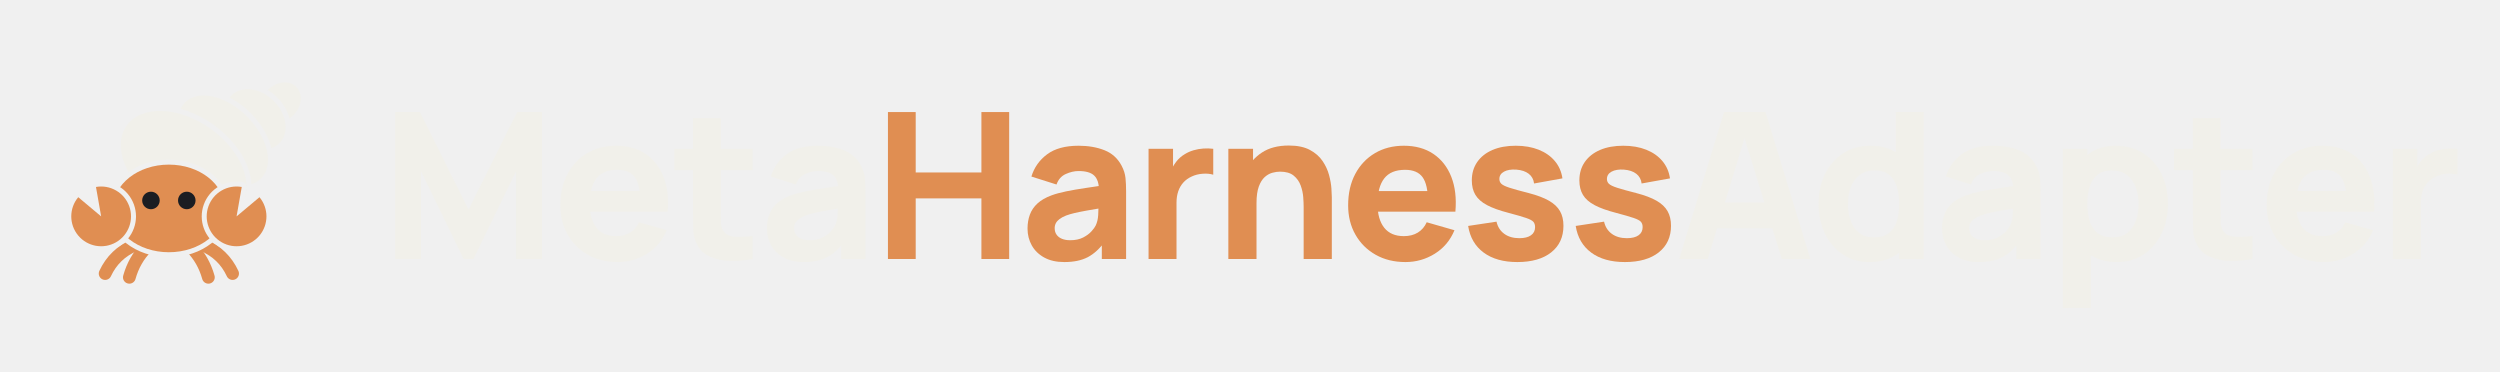
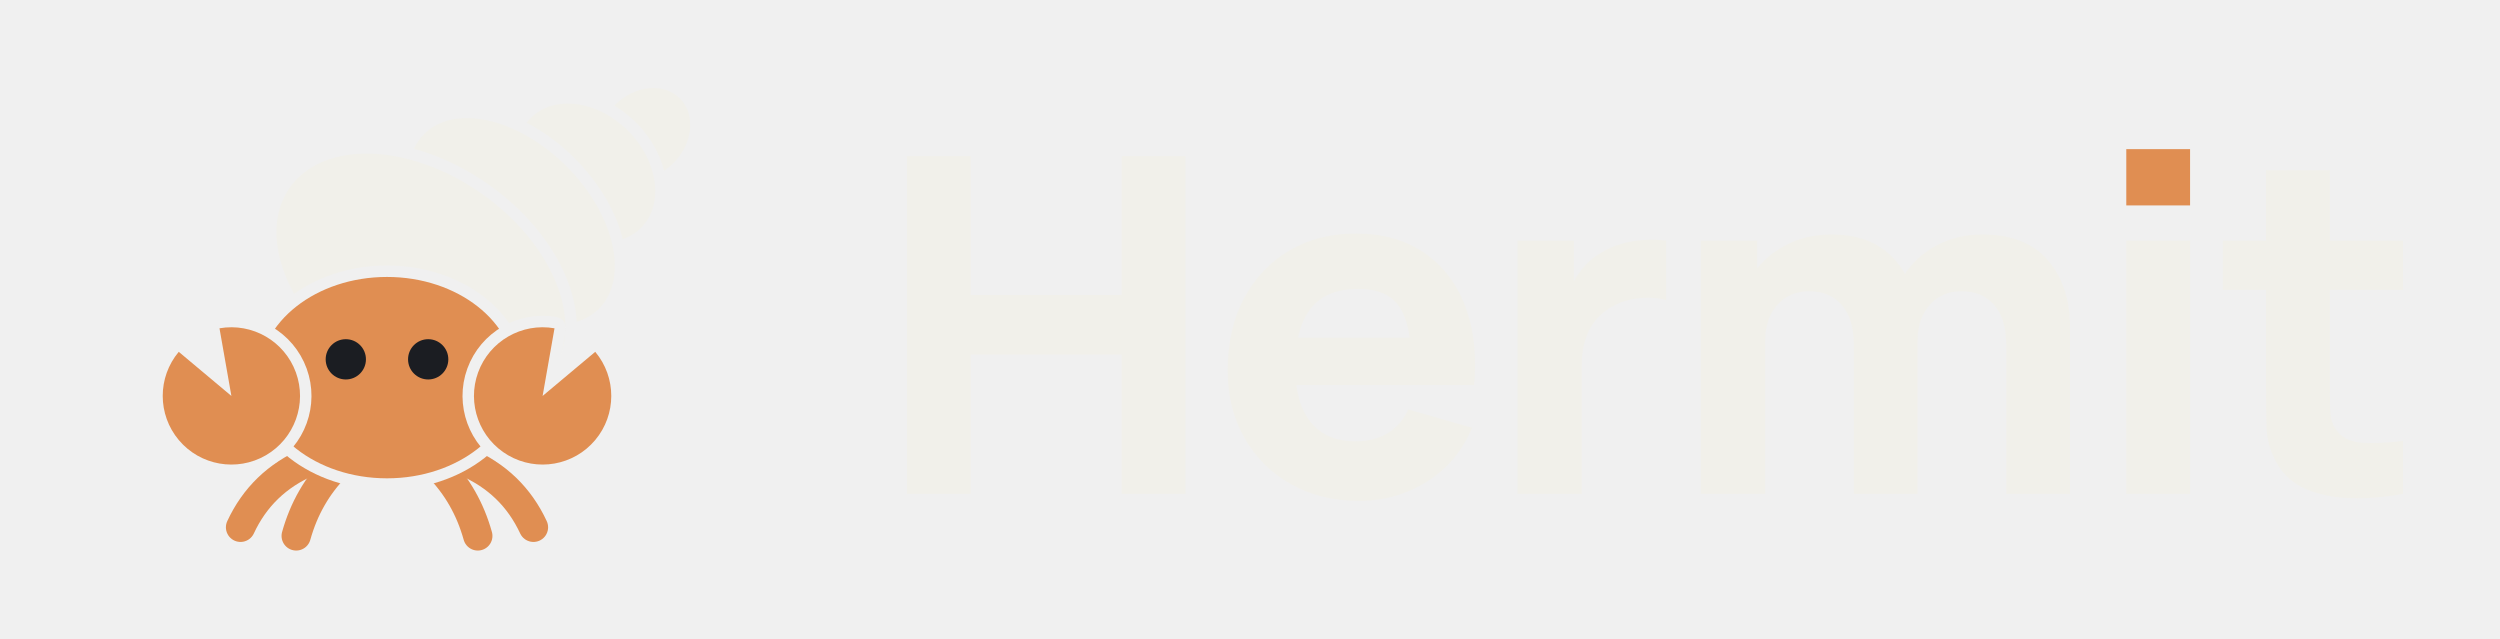
- <svg xmlns="http://www.w3.org/2000/svg" viewBox="0 0 538.8 80" width="539" height="80" role="img" aria-label="MetaHarnessAdapter">
+ <svg xmlns="http://www.w3.org/2000/svg" viewBox="0 9.7 234.54 59.5" width="235" height="60" role="img" aria-label="Hermit">
  <g transform="translate(8 8) scale(1)">
    <g transform="translate(6.4 6.4) scale(0.85875) translate(-4.49 -10.44)">
      <defs>
        <mask id="ht0" maskUnits="userSpaceOnUse" x="-20" y="-20" width="110" height="110">
          <rect x="-20" y="-20" width="110" height="110" fill="#fff" />
          <g transform="rotate(45 33 36)" fill="#000" stroke="#000" stroke-width="2.5" stroke-linejoin="round">
            <ellipse cx="37.5" cy="14" rx="8.5" ry="6.5" />
            <ellipse cx="35.5" cy="23.5" rx="13.5" ry="8.5" />
            <ellipse cx="33" cy="35" rx="17.5" ry="11.5" transform="rotate(-10 33 35)" />
          </g>
          <g fill="#000" stroke="#000" stroke-width="2.5" stroke-linejoin="round">
            <ellipse cx="30" cy="46" rx="14" ry="11" />
            <path d="M13 48L11.70 40.61A7.5 7.5 0 1 1 7.25 43.18Z" />
            <path d="M47 48L52.75 43.18A7.5 7.5 0 1 1 48.30 40.61Z" />
          </g>
        </mask>
        <mask id="ht1" maskUnits="userSpaceOnUse" x="-20" y="-20" width="110" height="110">
          <rect x="-20" y="-20" width="110" height="110" fill="#fff" />
          <g transform="rotate(45 33 36)" fill="#000" stroke="#000" stroke-width="2.5" stroke-linejoin="round">
            <ellipse cx="35.5" cy="23.5" rx="13.5" ry="8.5" />
            <ellipse cx="33" cy="35" rx="17.5" ry="11.5" transform="rotate(-10 33 35)" />
          </g>
          <g fill="#000" stroke="#000" stroke-width="2.5" stroke-linejoin="round">
            <ellipse cx="30" cy="46" rx="14" ry="11" />
            <path d="M13 48L11.70 40.61A7.5 7.5 0 1 1 7.25 43.18Z" />
            <path d="M47 48L52.75 43.18A7.5 7.5 0 1 1 48.30 40.61Z" />
          </g>
        </mask>
        <mask id="ht2" maskUnits="userSpaceOnUse" x="-20" y="-20" width="110" height="110">
          <rect x="-20" y="-20" width="110" height="110" fill="#fff" />
          <g transform="rotate(45 33 36)" fill="#000" stroke="#000" stroke-width="2.5" stroke-linejoin="round">
            <ellipse cx="33" cy="35" rx="17.5" ry="11.5" transform="rotate(-10 33 35)" />
          </g>
          <g fill="#000" stroke="#000" stroke-width="2.5" stroke-linejoin="round">
            <ellipse cx="30" cy="46" rx="14" ry="11" />
            <path d="M13 48L11.70 40.61A7.5 7.5 0 1 1 7.25 43.18Z" />
            <path d="M47 48L52.75 43.18A7.5 7.5 0 1 1 48.30 40.61Z" />
          </g>
        </mask>
        <mask id="ht3" maskUnits="userSpaceOnUse" x="-20" y="-20" width="110" height="110">
          <rect x="-20" y="-20" width="110" height="110" fill="#fff" />
          <g fill="#000" stroke="#000" stroke-width="2.5" stroke-linejoin="round">
            <ellipse cx="30" cy="46" rx="14" ry="11" />
            <path d="M13 48L11.70 40.61A7.5 7.5 0 1 1 7.25 43.18Z" />
            <path d="M47 48L52.75 43.18A7.5 7.5 0 1 1 48.30 40.61Z" />
          </g>
        </mask>
        <mask id="hl" maskUnits="userSpaceOnUse" x="-20" y="-20" width="110" height="110">
          <rect x="-20" y="-20" width="110" height="110" fill="#fff" />
          <g fill="#000" stroke="#000" stroke-width="2.5" stroke-linejoin="round">
            <ellipse cx="30" cy="46" rx="14" ry="11" />
            <path d="M13 48L11.70 40.61A7.5 7.5 0 1 1 7.25 43.18Z" />
            <path d="M47 48L52.75 43.18A7.5 7.5 0 1 1 48.30 40.61Z" />
          </g>
        </mask>
        <mask id="hb" maskUnits="userSpaceOnUse" x="-20" y="-20" width="110" height="110">
          <rect x="-20" y="-20" width="110" height="110" fill="#fff" />
          <g fill="#000" stroke="#000" stroke-width="2.5" stroke-linejoin="round">
            <path d="M13 48L11.70 40.61A7.5 7.5 0 1 1 7.25 43.18Z" />
            <path d="M47 48L52.75 43.18A7.5 7.5 0 1 1 48.30 40.61Z" />
          </g>
        </mask>
      </defs>
      <g mask="url(#ht0)">
        <g transform="rotate(45 33 36)" fill="#F1F0EA">
          <ellipse cx="39" cy="6.5" rx="4.5" ry="5.5" />
        </g>
      </g>
      <g mask="url(#ht1)">
        <g transform="rotate(45 33 36)" fill="#F1F0EA">
          <ellipse cx="37.5" cy="14" rx="8.5" ry="6.5" />
        </g>
      </g>
      <g mask="url(#ht2)">
        <g transform="rotate(45 33 36)" fill="#F1F0EA">
          <ellipse cx="35.5" cy="23.5" rx="13.5" ry="8.5" />
        </g>
      </g>
      <g mask="url(#ht3)">
        <g transform="rotate(45 33 36)" fill="#F1F0EA">
          <ellipse cx="33" cy="35" rx="17.5" ry="11.5" transform="rotate(-10 33 35)" />
        </g>
      </g>
      <g mask="url(#hl)" fill="none" stroke="#E08E52" stroke-width="3.2" stroke-linecap="round">
        <path d="M21.40 55.20q-5.10 2.20 -7.40 7.15" />
        <path d="M24.42 55.70q-3.10 3.15 -4.34 7.59" />
        <path d="M38.60 55.20q5.10 2.20 7.40 7.15" />
        <path d="M35.58 55.70q3.10 3.15 4.34 7.59" />
      </g>
      <g mask="url(#hb)" fill="#E08E52">
        <ellipse cx="30" cy="46" rx="14" ry="11" />
      </g>
      <g fill="#E08E52">
        <path d="M13 48L11.70 40.61A7.5 7.5 0 1 1 7.25 43.18Z" />
        <path d="M47 48L52.75 43.18A7.5 7.5 0 1 1 48.30 40.61Z" />
      </g>
      <g fill="#1B1D22">
        <circle cx="25.5" cy="44" r="2.2" />
        <circle cx="34.5" cy="44" r="2.2" />
      </g>
    </g>
  </g>
-   <g transform="translate(-8 0)">
-     <path d="M93.08 55.84V24.16H98.448L108.92 45.192L119.392 24.16H124.76V55.84H119.172V36.92L109.976 55.84H107.864L98.668 36.92V55.84Z" fill="#F1F0EA" />
-   </g>
-   <g transform="translate(-8 0)">
-     <path d="M141.084 56.5Q137.432 56.5 134.649 54.927Q131.866 53.354 130.293 50.593Q128.72 47.832 128.72 44.268Q128.72 40.374 130.26 37.492Q131.8 34.61 134.506 33.015Q137.212 31.42 140.732 31.42Q144.472 31.42 147.09 33.18Q149.708 34.94 150.962 38.13Q152.216 41.32 151.842 45.632H145.924V43.432Q145.924 39.802 144.769 38.207Q143.614 36.612 140.996 36.612Q137.938 36.612 136.497 38.471Q135.056 40.33 135.056 43.96Q135.056 47.282 136.497 49.097Q137.938 50.912 140.732 50.912Q142.492 50.912 143.746 50.142Q145.0 49.372 145.66 47.92L151.644 49.636Q150.302 52.892 147.409 54.696Q144.516 56.5 141.084 56.5ZM133.208 45.632V41.188H148.96V45.632Z" fill="#F1F0EA" />
-   </g>
-   <g transform="translate(-8 0)">
-     <path d="M170.168 55.84Q167.704 56.302 165.339 56.247Q162.974 56.192 161.115 55.411Q159.256 54.63 158.288 52.892Q157.408 51.264 157.364 49.581Q157.32 47.898 157.32 45.764V25.48H163.304V45.412Q163.304 46.798 163.337 47.909Q163.37 49.02 163.788 49.68Q164.58 50.934 166.318 51.044Q168.056 51.154 170.168 50.868ZM153.272 36.7V32.08H170.168V36.7Z" fill="#F1F0EA" />
-   </g>
-   <g transform="translate(-8 0)">
-     <path d="M181.168 56.5Q178.616 56.5 176.845 55.521Q175.074 54.542 174.161 52.903Q173.248 51.264 173.248 49.284Q173.248 47.634 173.754 46.27Q174.26 44.906 175.393 43.861Q176.526 42.816 178.44 42.112Q179.76 41.628 181.586 41.254Q183.412 40.88 185.722 40.539Q188.032 40.198 190.804 39.78L188.648 40.968Q188.648 38.856 187.636 37.866Q186.624 36.876 184.248 36.876Q182.928 36.876 181.498 37.514Q180.068 38.152 179.496 39.78L174.084 38.064Q174.986 35.116 177.472 33.268Q179.958 31.42 184.248 31.42Q187.394 31.42 189.836 32.388Q192.278 33.356 193.532 35.732Q194.236 37.052 194.368 38.372Q194.5 39.692 194.5 41.32V55.84H189.264V50.956L190.012 51.968Q188.274 54.366 186.261 55.433Q184.248 56.5 181.168 56.5ZM182.444 51.792Q184.094 51.792 185.227 51.209Q186.36 50.626 187.031 49.878Q187.702 49.13 187.944 48.624Q188.406 47.656 188.483 46.369Q188.56 45.082 188.56 44.224L190.32 44.664Q187.658 45.104 186.008 45.401Q184.358 45.698 183.346 45.94Q182.334 46.182 181.564 46.468Q180.684 46.82 180.145 47.227Q179.606 47.634 179.353 48.118Q179.1 48.602 179.1 49.196Q179.1 50.01 179.507 50.593Q179.914 51.176 180.662 51.484Q181.41 51.792 182.444 51.792Z" fill="#F1F0EA" />
-   </g>
-   <g transform="translate(-8 0)">
-     <path d="M199.34 55.84V24.16H205.324V37.184H219.492V24.16H225.476V55.84H219.492V42.772H205.324V55.84Z" fill="#E08E52" />
-   </g>
-   <g transform="translate(-8 0)">
-     <path d="M237.356 56.5Q234.804 56.5 233.033 55.521Q231.262 54.542 230.349 52.903Q229.436 51.264 229.436 49.284Q229.436 47.634 229.942 46.27Q230.448 44.906 231.581 43.861Q232.714 42.816 234.628 42.112Q235.948 41.628 237.774 41.254Q239.6 40.88 241.91 40.539Q244.22 40.198 246.992 39.78L244.836 40.968Q244.836 38.856 243.824 37.866Q242.812 36.876 240.436 36.876Q239.116 36.876 237.686 37.514Q236.256 38.152 235.684 39.78L230.272 38.064Q231.174 35.116 233.66 33.268Q236.146 31.42 240.436 31.42Q243.582 31.42 246.024 32.388Q248.466 33.356 249.72 35.732Q250.424 37.052 250.556 38.372Q250.688 39.692 250.688 41.32V55.84H245.452V50.956L246.2 51.968Q244.462 54.366 242.449 55.433Q240.436 56.5 237.356 56.5ZM238.632 51.792Q240.282 51.792 241.415 51.209Q242.548 50.626 243.219 49.878Q243.89 49.13 244.132 48.624Q244.594 47.656 244.671 46.369Q244.748 45.082 244.748 44.224L246.508 44.664Q243.846 45.104 242.196 45.401Q240.546 45.698 239.534 45.94Q238.522 46.182 237.752 46.468Q236.872 46.82 236.333 47.227Q235.794 47.634 235.541 48.118Q235.288 48.602 235.288 49.196Q235.288 50.01 235.695 50.593Q236.102 51.176 236.85 51.484Q237.598 51.792 238.632 51.792Z" fill="#E08E52" />
-   </g>
-   <g transform="translate(-8 0)">
-     <path d="M255.528 55.84V32.08H260.808V37.888L260.236 37.14Q260.698 35.908 261.468 34.896Q262.238 33.884 263.36 33.224Q264.218 32.696 265.23 32.399Q266.242 32.102 267.32 32.025Q268.398 31.948 269.476 32.08V37.668Q268.486 37.36 267.177 37.459Q265.868 37.558 264.812 38.064Q263.756 38.548 263.03 39.351Q262.304 40.154 261.93 41.243Q261.556 42.332 261.556 43.696V55.84Z" fill="#E08E52" />
-   </g>
-   <g transform="translate(-8 0)">
-     <path d="M288.968 55.84V44.62Q288.968 43.806 288.88 42.541Q288.792 41.276 288.33 40.0Q287.868 38.724 286.823 37.866Q285.778 37.008 283.864 37.008Q283.094 37.008 282.214 37.25Q281.334 37.492 280.564 38.185Q279.794 38.878 279.299 40.22Q278.804 41.562 278.804 43.784L275.372 42.156Q275.372 39.34 276.516 36.876Q277.66 34.412 279.959 32.894Q282.258 31.376 285.756 31.376Q288.55 31.376 290.31 32.322Q292.07 33.268 293.049 34.72Q294.028 36.172 294.446 37.745Q294.864 39.318 294.952 40.616Q295.04 41.914 295.04 42.508V55.84ZM272.732 55.84V32.08H278.056V39.956H278.804V55.84Z" fill="#E08E52" />
-   </g>
-   <g transform="translate(-8 0)">
-     <path d="M310.924 56.5Q307.272 56.5 304.489 54.927Q301.706 53.354 300.133 50.593Q298.56 47.832 298.56 44.268Q298.56 40.374 300.1 37.492Q301.64 34.61 304.346 33.015Q307.052 31.42 310.572 31.42Q314.312 31.42 316.93 33.18Q319.548 34.94 320.802 38.13Q322.056 41.32 321.682 45.632H315.764V43.432Q315.764 39.802 314.609 38.207Q313.454 36.612 310.836 36.612Q307.778 36.612 306.337 38.471Q304.896 40.33 304.896 43.96Q304.896 47.282 306.337 49.097Q307.778 50.912 310.572 50.912Q312.332 50.912 313.586 50.142Q314.84 49.372 315.5 47.92L321.484 49.636Q320.142 52.892 317.249 54.696Q314.356 56.5 310.924 56.5ZM303.048 45.632V41.188H318.8V45.632Z" fill="#E08E52" />
-   </g>
-   <g transform="translate(-8 0)">
-     <path d="M335.036 56.5Q330.548 56.5 327.787 54.465Q325.026 52.43 324.432 48.712L330.548 47.788Q330.922 49.46 332.209 50.406Q333.496 51.352 335.476 51.352Q337.104 51.352 337.984 50.725Q338.864 50.098 338.864 48.976Q338.864 48.272 338.512 47.843Q338.16 47.414 336.939 46.996Q335.718 46.578 333.144 45.896Q330.24 45.148 328.502 44.224Q326.764 43.3 325.994 42.013Q325.224 40.726 325.224 38.9Q325.224 36.612 326.39 34.929Q327.556 33.246 329.679 32.333Q331.802 31.42 334.684 31.42Q337.478 31.42 339.634 32.278Q341.79 33.136 343.121 34.72Q344.452 36.304 344.76 38.46L338.644 39.56Q338.49 38.24 337.5 37.47Q336.51 36.7 334.816 36.568Q333.166 36.458 332.165 37.008Q331.164 37.558 331.164 38.592Q331.164 39.208 331.593 39.626Q332.022 40.044 333.375 40.484Q334.728 40.924 337.5 41.628Q340.206 42.332 341.845 43.267Q343.484 44.202 344.232 45.511Q344.98 46.82 344.98 48.668Q344.98 52.32 342.34 54.41Q339.7 56.5 335.036 56.5Z" fill="#E08E52" />
-   </g>
-   <g transform="translate(-8 0)">
-     <path d="M358.224 56.5Q353.736 56.5 350.975 54.465Q348.214 52.43 347.62 48.712L353.736 47.788Q354.11 49.46 355.397 50.406Q356.684 51.352 358.664 51.352Q360.292 51.352 361.172 50.725Q362.052 50.098 362.052 48.976Q362.052 48.272 361.7 47.843Q361.348 47.414 360.127 46.996Q358.906 46.578 356.332 45.896Q353.428 45.148 351.69 44.224Q349.952 43.3 349.182 42.013Q348.412 40.726 348.412 38.9Q348.412 36.612 349.578 34.929Q350.744 33.246 352.867 32.333Q354.99 31.42 357.872 31.42Q360.666 31.42 362.822 32.278Q364.978 33.136 366.309 34.72Q367.64 36.304 367.948 38.46L361.832 39.56Q361.678 38.24 360.688 37.47Q359.698 36.7 358.004 36.568Q356.354 36.458 355.353 37.008Q354.352 37.558 354.352 38.592Q354.352 39.208 354.781 39.626Q355.21 40.044 356.563 40.484Q357.916 40.924 360.688 41.628Q363.394 42.332 365.033 43.267Q366.672 44.202 367.42 45.511Q368.168 46.82 368.168 48.668Q368.168 52.32 365.528 54.41Q362.888 56.5 358.224 56.5Z" fill="#E08E52" />
-   </g>
-   <g transform="translate(-8 0)">
-     <path d="M369.928 55.84 379.608 24.16H388.54L398.22 55.84H392.06L383.436 27.9H384.58L376.088 55.84ZM375.736 49.24V43.652H392.456V49.24Z" fill="#F1F0EA" />
-   </g>
-   <g transform="translate(-8 0)">
-     <path d="M410.936 56.5Q407.658 56.5 405.194 54.85Q402.73 53.2 401.355 50.362Q399.98 47.524 399.98 43.96Q399.98 40.33 401.377 37.503Q402.774 34.676 405.304 33.048Q407.834 31.42 411.244 31.42Q414.632 31.42 416.942 33.07Q419.252 34.72 420.44 37.558Q421.628 40.396 421.628 43.96Q421.628 47.524 420.429 50.362Q419.23 53.2 416.854 54.85Q414.478 56.5 410.936 56.5ZM411.904 51.176Q413.906 51.176 415.105 50.274Q416.304 49.372 416.832 47.744Q417.36 46.116 417.36 43.96Q417.36 41.804 416.832 40.176Q416.304 38.548 415.149 37.646Q413.994 36.744 412.124 36.744Q410.122 36.744 408.835 37.723Q407.548 38.702 406.932 40.341Q406.316 41.98 406.316 43.96Q406.316 45.962 406.91 47.601Q407.504 49.24 408.736 50.208Q409.968 51.176 411.904 51.176ZM417.36 55.84V39.56H416.612V24.16H422.64V55.84Z" fill="#F1F0EA" />
-   </g>
-   <g transform="translate(-8 0)">
-     <path d="M434.52 56.5Q431.968 56.5 430.197 55.521Q428.426 54.542 427.513 52.903Q426.6 51.264 426.6 49.284Q426.6 47.634 427.106 46.27Q427.612 44.906 428.745 43.861Q429.878 42.816 431.792 42.112Q433.112 41.628 434.938 41.254Q436.764 40.88 439.074 40.539Q441.384 40.198 444.156 39.78L442 40.968Q442 38.856 440.988 37.866Q439.976 36.876 437.6 36.876Q436.28 36.876 434.85 37.514Q433.42 38.152 432.848 39.78L427.436 38.064Q428.338 35.116 430.824 33.268Q433.31 31.42 437.6 31.42Q440.746 31.42 443.188 32.388Q445.63 33.356 446.884 35.732Q447.588 37.052 447.72 38.372Q447.852 39.692 447.852 41.32V55.84H442.616V50.956L443.364 51.968Q441.626 54.366 439.613 55.433Q437.6 56.5 434.52 56.5ZM435.796 51.792Q437.446 51.792 438.579 51.209Q439.712 50.626 440.383 49.878Q441.054 49.13 441.296 48.624Q441.758 47.656 441.835 46.369Q441.912 45.082 441.912 44.224L443.672 44.664Q441.01 45.104 439.36 45.401Q437.71 45.698 436.698 45.94Q435.686 46.182 434.916 46.468Q434.036 46.82 433.497 47.227Q432.958 47.634 432.705 48.118Q432.452 48.602 432.452 49.196Q432.452 50.01 432.859 50.593Q433.266 51.176 434.014 51.484Q434.762 51.792 435.796 51.792Z" fill="#F1F0EA" />
-   </g>
-   <g transform="translate(-8 0)">
-     <path d="M464.352 56.5Q460.81 56.5 458.434 54.85Q456.058 53.2 454.859 50.362Q453.66 47.524 453.66 43.96Q453.66 40.396 454.848 37.558Q456.036 34.72 458.346 33.07Q460.656 31.42 464.044 31.42Q467.454 31.42 469.984 33.048Q472.514 34.676 473.911 37.503Q475.308 40.33 475.308 43.96Q475.308 47.524 473.933 50.362Q472.558 53.2 470.094 54.85Q467.63 56.5 464.352 56.5ZM452.648 66.4V32.08H457.928V48.36H458.676V66.4ZM463.384 51.176Q465.32 51.176 466.552 50.208Q467.784 49.24 468.378 47.601Q468.972 45.962 468.972 43.96Q468.972 41.98 468.356 40.341Q467.74 38.702 466.453 37.723Q465.166 36.744 463.164 36.744Q461.294 36.744 460.139 37.646Q458.984 38.548 458.456 40.176Q457.928 41.804 457.928 43.96Q457.928 46.116 458.456 47.744Q458.984 49.372 460.183 50.274Q461.382 51.176 463.384 51.176Z" fill="#F1F0EA" />
-   </g>
-   <g transform="translate(-8 0)">
-     <path d="M493.524 55.84Q491.06 56.302 488.695 56.247Q486.33 56.192 484.471 55.411Q482.612 54.63 481.644 52.892Q480.764 51.264 480.72 49.581Q480.676 47.898 480.676 45.764V25.48H486.66V45.412Q486.66 46.798 486.693 47.909Q486.726 49.02 487.144 49.68Q487.936 50.934 489.674 51.044Q491.412 51.154 493.524 50.868ZM476.628 36.7V32.08H493.524V36.7Z" fill="#F1F0EA" />
-   </g>
-   <g transform="translate(-8 0)">
-     <path d="M508.968 56.5Q505.316 56.5 502.533 54.927Q499.75 53.354 498.177 50.593Q496.604 47.832 496.604 44.268Q496.604 40.374 498.144 37.492Q499.684 34.61 502.39 33.015Q505.096 31.42 508.616 31.42Q512.356 31.42 514.974 33.18Q517.592 34.94 518.846 38.13Q520.1 41.32 519.726 45.632H513.808V43.432Q513.808 39.802 512.653 38.207Q511.498 36.612 508.88 36.612Q505.822 36.612 504.381 38.471Q502.94 40.33 502.94 43.96Q502.94 47.282 504.381 49.097Q505.822 50.912 508.616 50.912Q510.376 50.912 511.63 50.142Q512.884 49.372 513.544 47.92L519.528 49.636Q518.186 52.892 515.293 54.696Q512.4 56.5 508.968 56.5ZM501.092 45.632V41.188H516.844V45.632Z" fill="#F1F0EA" />
-   </g>
-   <g transform="translate(-8 0)">
-     <path d="M523.796 55.84V32.08H529.076V37.888L528.504 37.14Q528.966 35.908 529.736 34.896Q530.506 33.884 531.628 33.224Q532.486 32.696 533.498 32.399Q534.51 32.102 535.588 32.025Q536.666 31.948 537.744 32.08V37.668Q536.754 37.36 535.445 37.459Q534.136 37.558 533.08 38.064Q532.024 38.548 531.298 39.351Q530.572 40.154 530.198 41.243Q529.824 42.332 529.824 43.696V55.84Z" fill="#F1F0EA" />
-   </g>
+   <path d="M85.08 55.84V24.16H91.064V37.184H105.232V24.16H111.216V55.84H105.232V42.772H91.064V55.84ZM127.54 56.5Q123.888 56.5 121.105 54.927Q118.322 53.354 116.749 50.593Q115.176 47.832 115.176 44.268Q115.176 40.374 116.716 37.492Q118.256 34.61 120.962 33.015Q123.668 31.42 127.188 31.42Q130.928 31.42 133.546 33.18Q136.164 34.94 137.418 38.13Q138.672 41.32 138.298 45.632H132.38V43.432Q132.38 39.802 131.225 38.207Q130.07 36.612 127.452 36.612Q124.394 36.612 122.953 38.471Q121.512 40.33 121.512 43.96Q121.512 47.282 122.953 49.097Q124.394 50.912 127.188 50.912Q128.948 50.912 130.202 50.142Q131.456 49.372 132.116 47.92L138.1 49.636Q136.758 52.892 133.865 54.696Q130.972 56.5 127.54 56.5ZM119.664 45.632V41.188H135.416V45.632ZM142.368 55.84V32.08H147.648V37.888L147.076 37.14Q147.538 35.908 148.308 34.896Q149.078 33.884 150.2 33.224Q151.058 32.696 152.07 32.399Q153.082 32.102 154.16 32.025Q155.238 31.948 156.316 32.08V37.668Q155.326 37.36 154.017 37.459Q152.708 37.558 151.652 38.064Q150.596 38.548 149.87 39.351Q149.144 40.154 148.77 41.243Q148.396 42.332 148.396 43.696V55.84ZM188.216 55.84V41.804Q188.216 39.45 187.105 38.141Q185.994 36.832 184.036 36.832Q182.782 36.832 181.858 37.415Q180.934 37.998 180.417 39.043Q179.9 40.088 179.9 41.452L177.392 39.78Q177.392 37.338 178.547 35.468Q179.702 33.598 181.649 32.553Q183.596 31.508 185.972 31.508Q190.042 31.508 192.121 33.917Q194.2 36.326 194.2 40.22V55.84ZM159.572 55.84V32.08H164.852V39.956H165.6V55.84ZM173.916 55.84V41.804Q173.916 39.45 172.805 38.141Q171.694 36.832 169.736 36.832Q167.866 36.832 166.733 38.119Q165.6 39.406 165.6 41.452L163.092 39.692Q163.092 37.36 164.258 35.512Q165.424 33.664 167.393 32.586Q169.362 31.508 171.804 31.508Q174.598 31.508 176.391 32.696Q178.184 33.884 179.042 35.864Q179.9 37.844 179.9 40.22V55.84ZM199.48 55.84V32.08H205.464V55.84ZM225.44 55.84Q222.976 56.302 220.611 56.247Q218.246 56.192 216.387 55.411Q214.528 54.63 213.56 52.892Q212.68 51.264 212.636 49.581Q212.592 47.898 212.592 45.764V25.48H218.576V45.412Q218.576 46.798 218.609 47.909Q218.642 49.02 219.06 49.68Q219.852 50.934 221.59 51.044Q223.328 51.154 225.44 50.868ZM208.544 36.7V32.08H225.44V36.7Z" fill="#F1F0EA" />
+   <path d="M199.48 28.78V23.5H205.464V28.78Z" fill="#E08E52" />
</svg>
